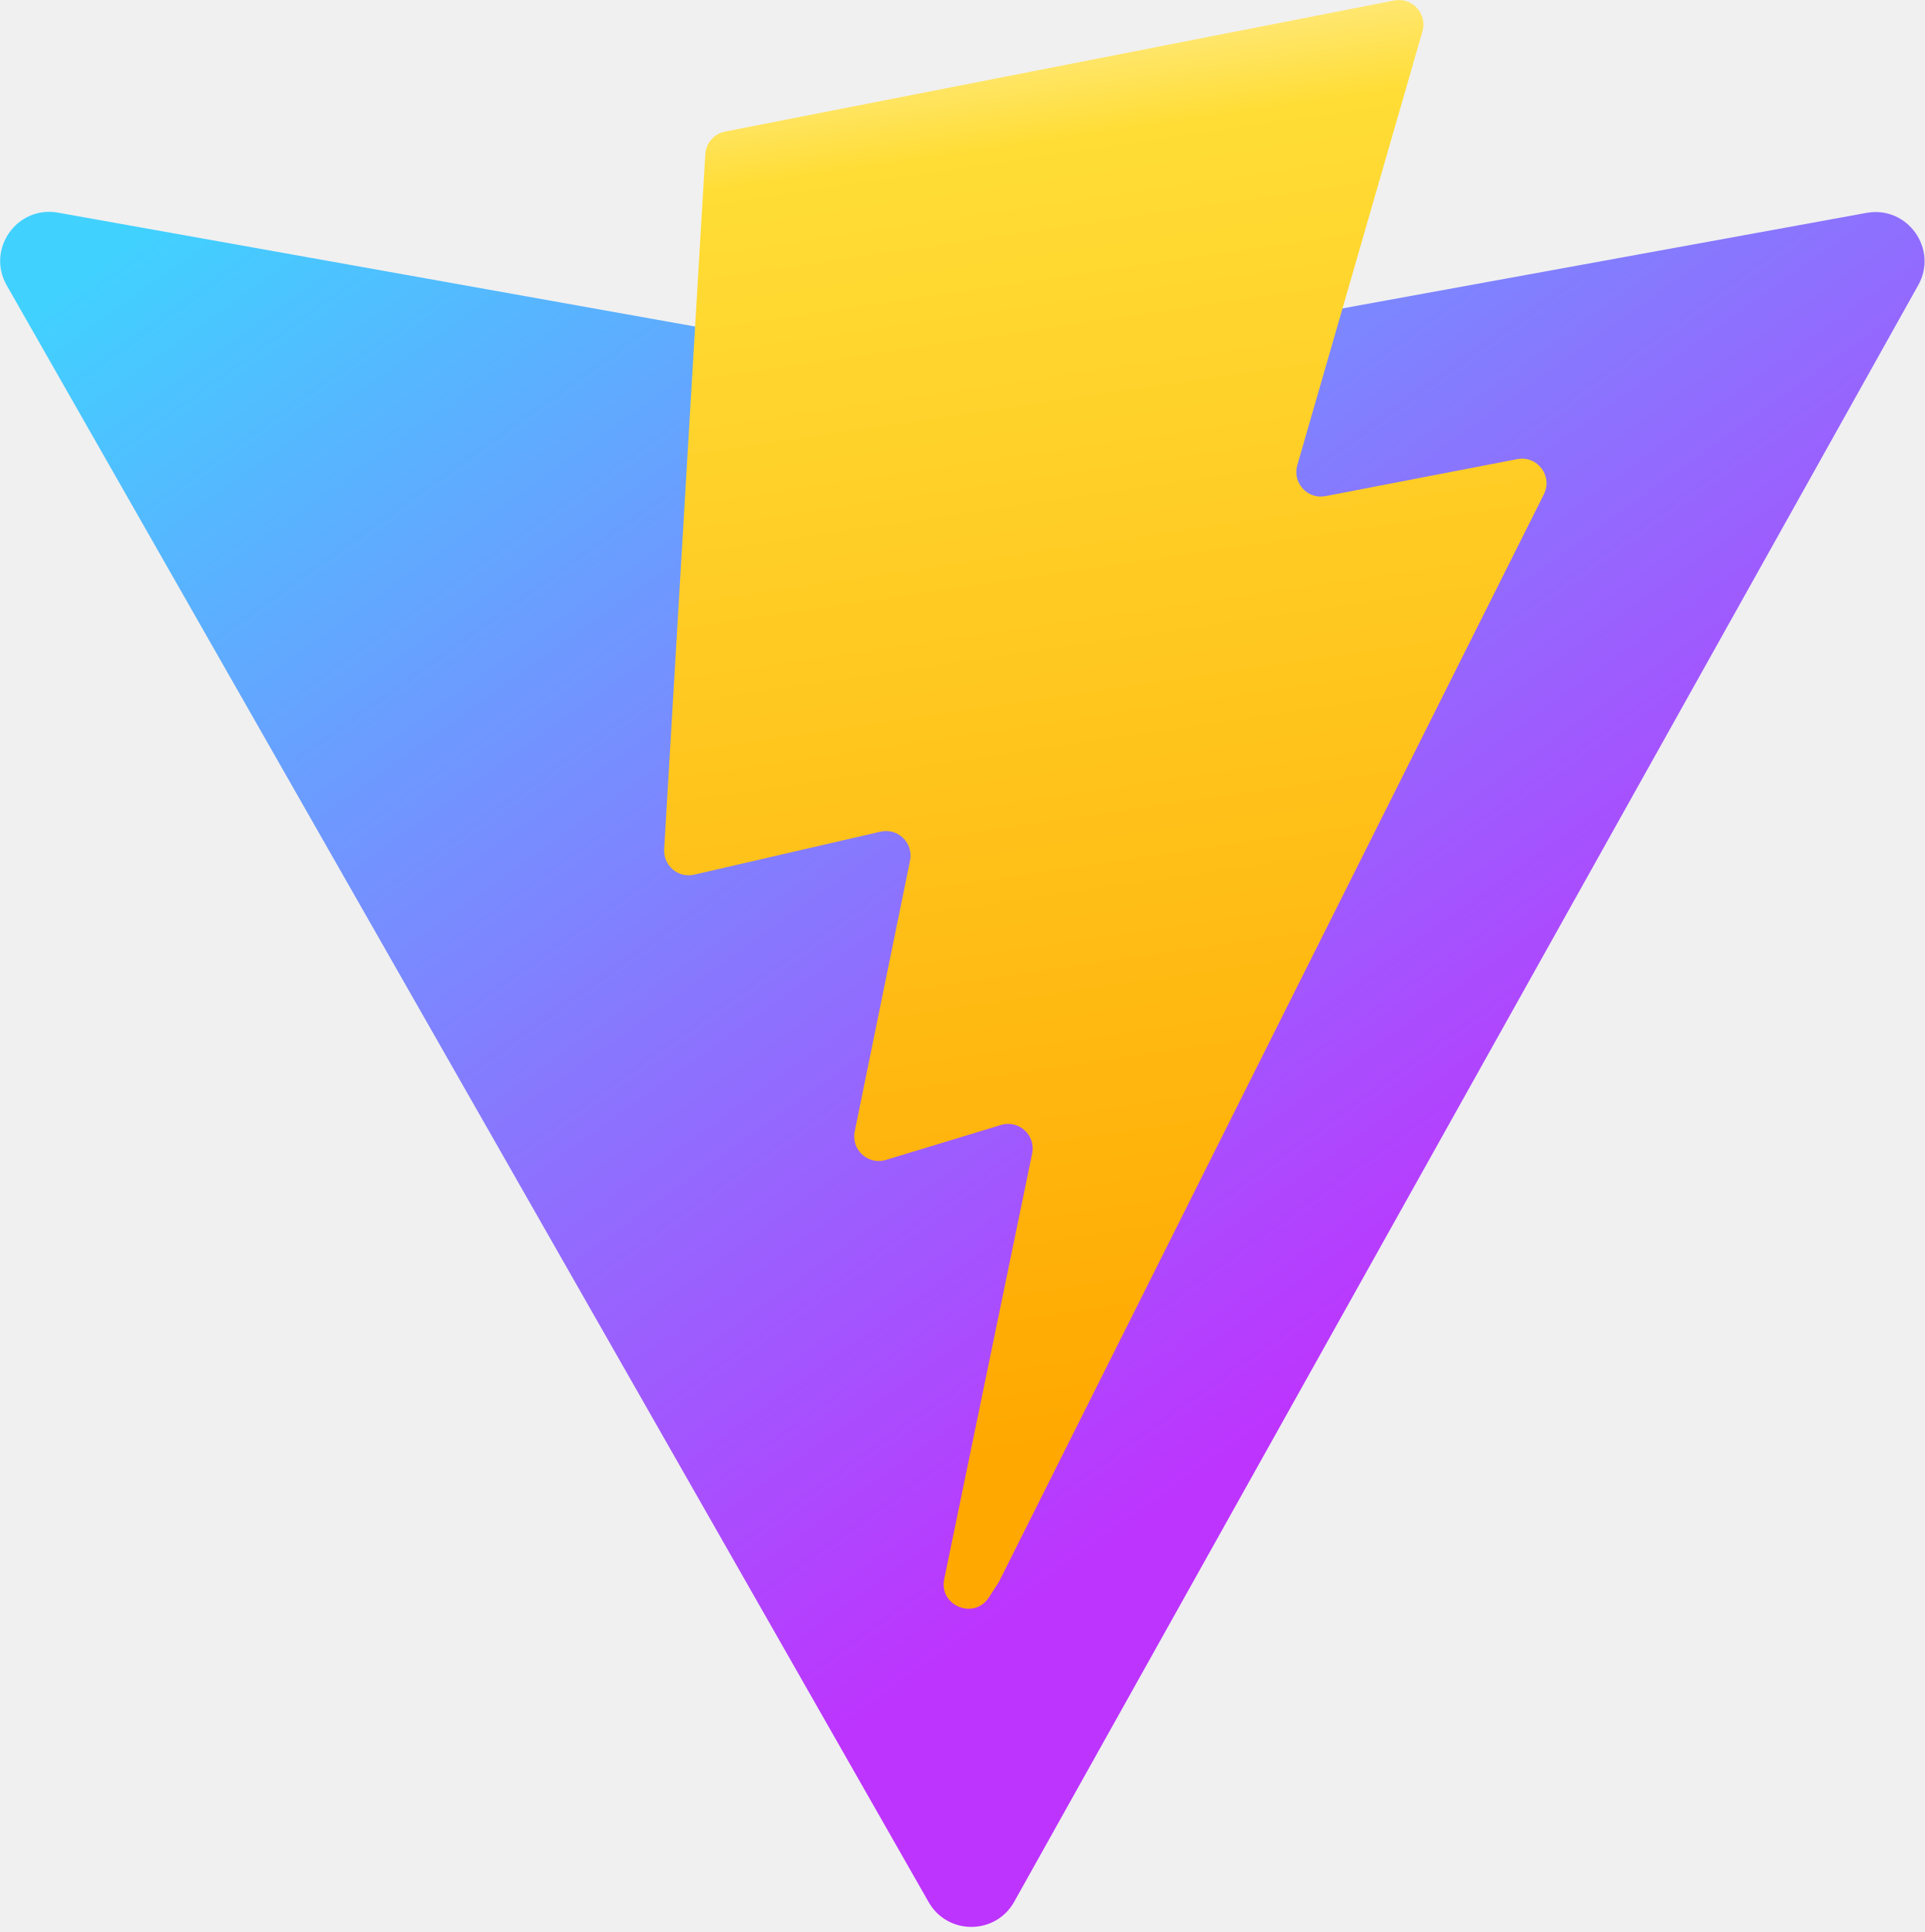
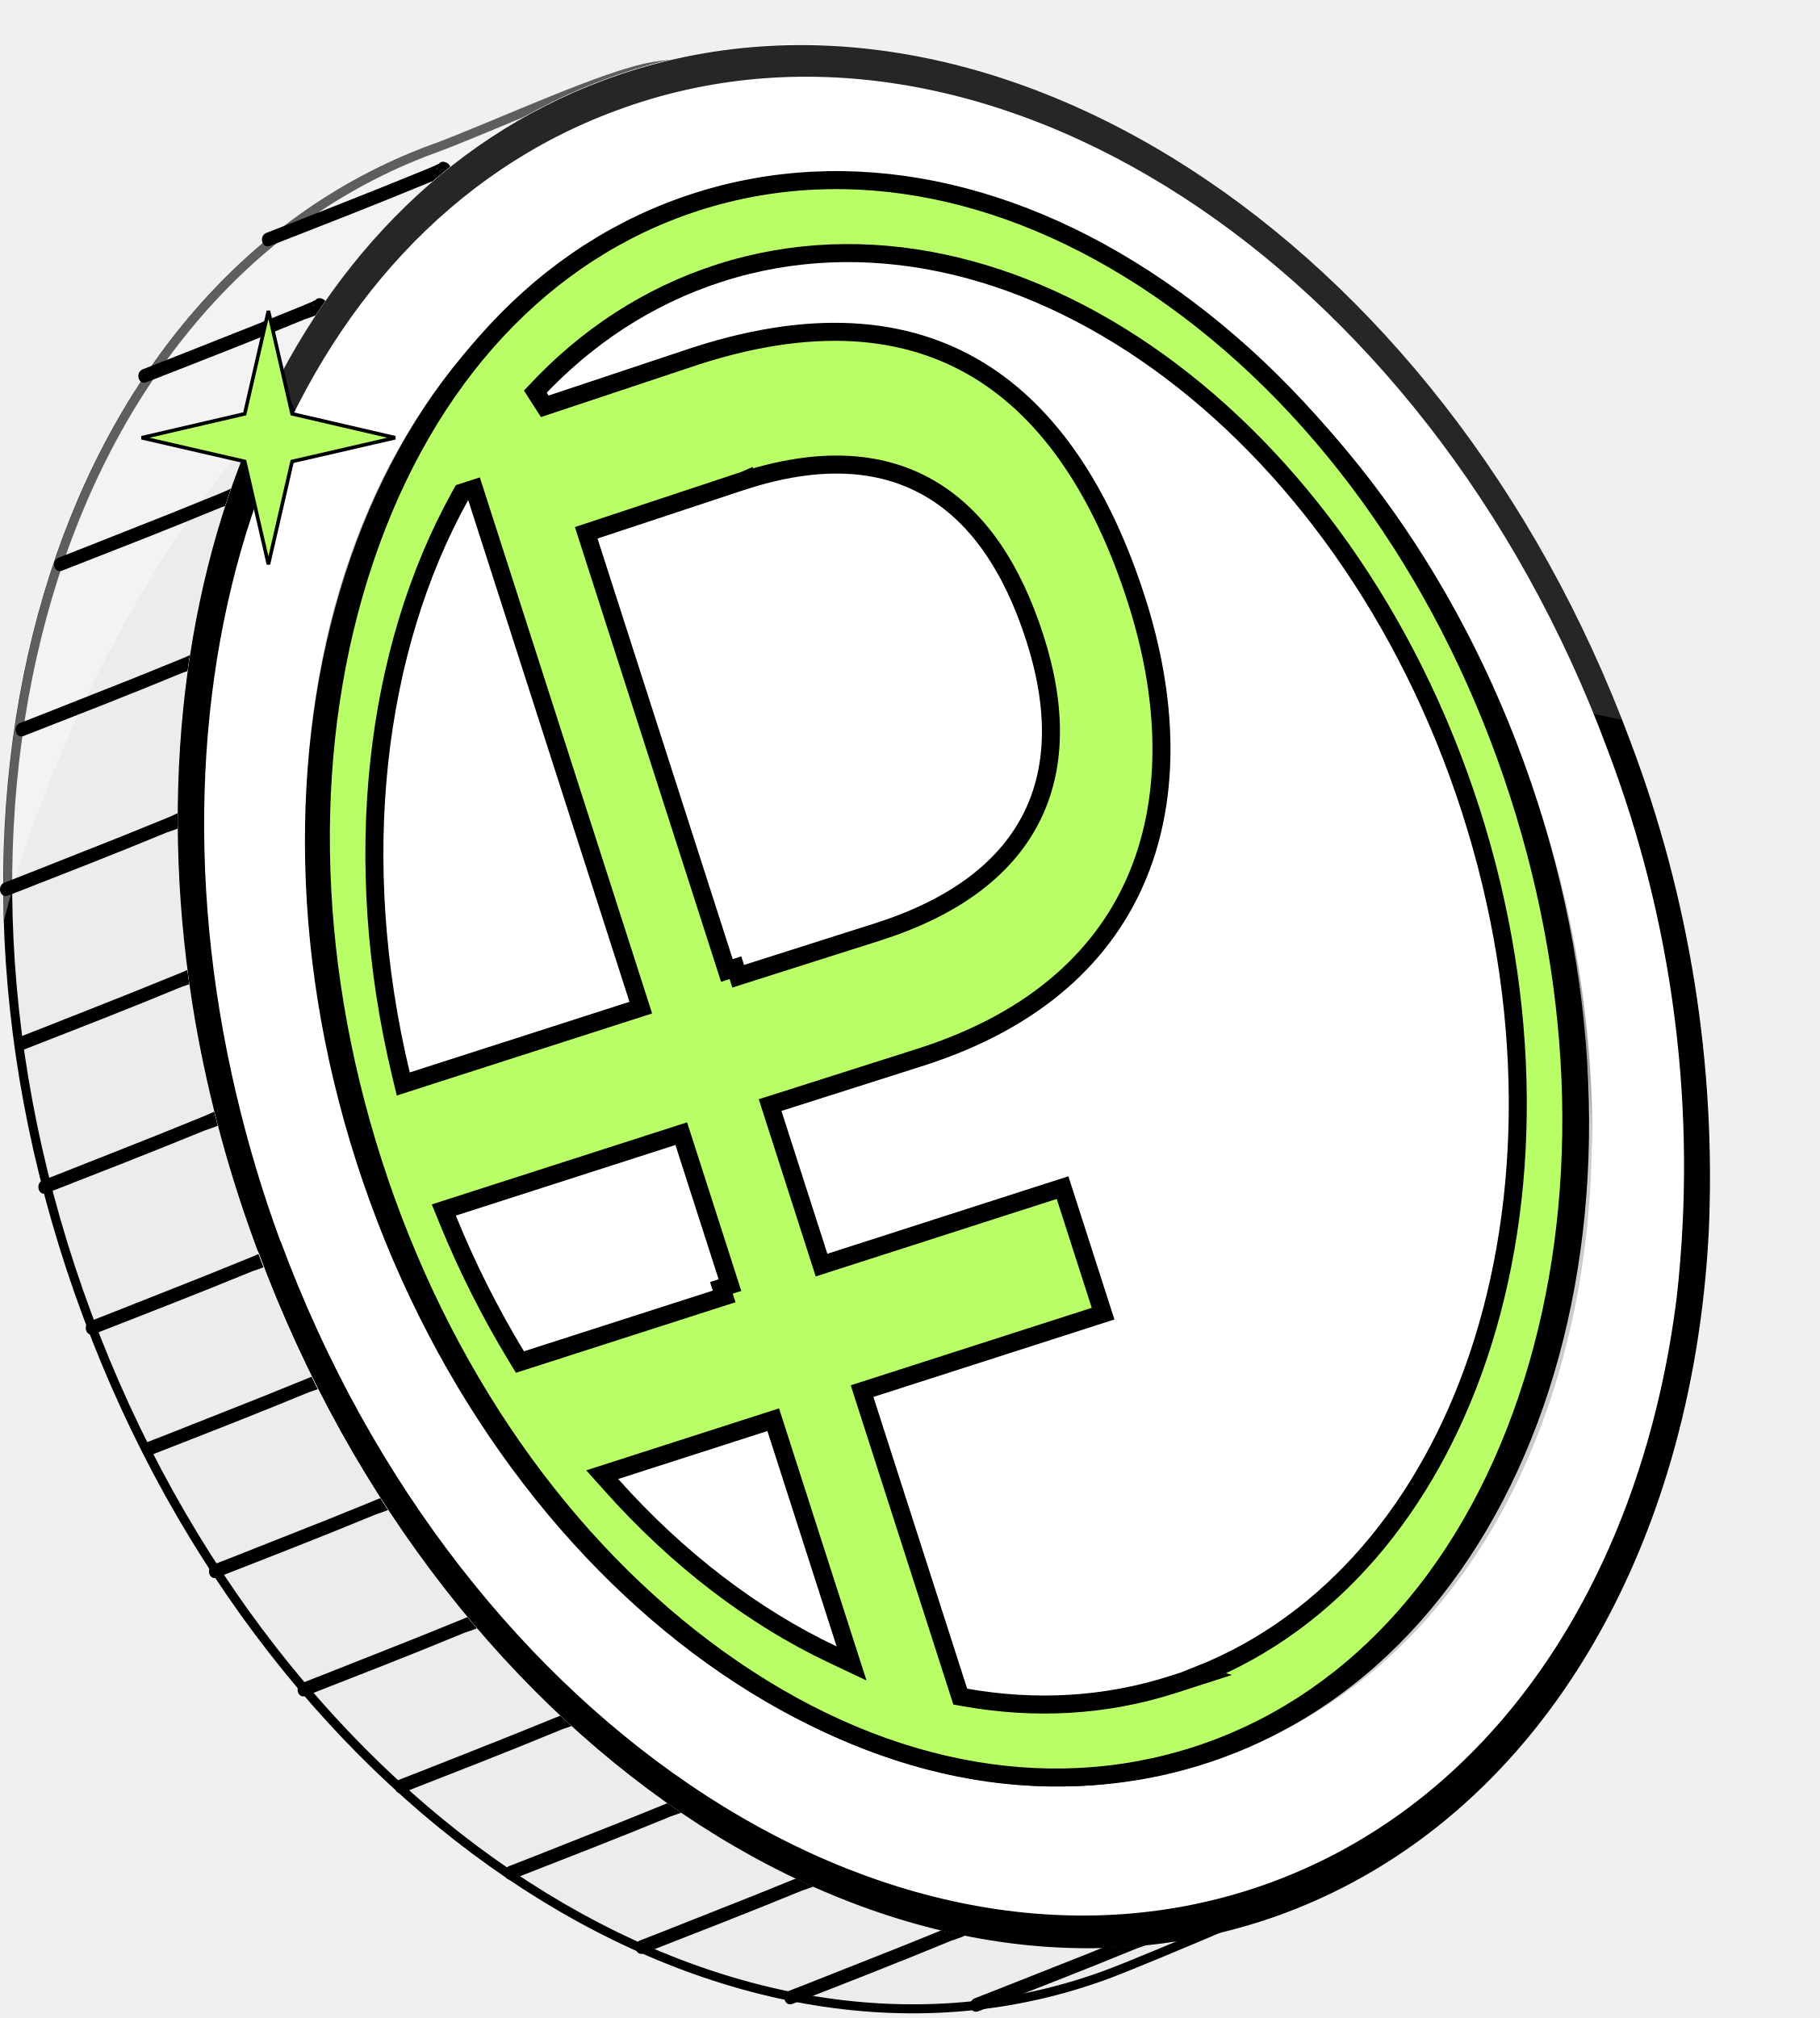
- <svg xmlns="http://www.w3.org/2000/svg" aria-hidden="true" role="img" class="iconify iconify--logos" width="31.88" height="32" preserveAspectRatio="xMidYMid meet" viewBox="0 0 256 257">
-   <defs>
-     <linearGradient id="IconifyId1813088fe1fbc01fb466" x1="-.828%" x2="57.636%" y1="7.652%" y2="78.411%">
-       <stop offset="0%" stop-color="#41D1FF" />
-       <stop offset="100%" stop-color="#BD34FE" />
-     </linearGradient>
-     <linearGradient id="IconifyId1813088fe1fbc01fb467" x1="43.376%" x2="50.316%" y1="2.242%" y2="89.03%">
-       <stop offset="0%" stop-color="#FFEA83" />
-       <stop offset="8.333%" stop-color="#FFDD35" />
-       <stop offset="100%" stop-color="#FFA800" />
-     </linearGradient>
-   </defs>
-   <path fill="url(#IconifyId1813088fe1fbc01fb466)" d="M255.153 37.938L134.897 252.976c-2.483 4.44-8.862 4.466-11.382.048L.875 37.958c-2.746-4.814 1.371-10.646 6.827-9.67l120.385 21.517a6.537 6.537 0 0 0 2.322-.004l117.867-21.483c5.438-.991 9.574 4.796 6.877 9.62Z" />
-   <path fill="url(#IconifyId1813088fe1fbc01fb467)" d="M185.432.063L96.44 17.501a3.268 3.268 0 0 0-2.634 3.014l-5.474 92.456a3.268 3.268 0 0 0 3.997 3.378l24.777-5.718c2.318-.535 4.413 1.507 3.936 3.838l-7.361 36.047c-.495 2.426 1.782 4.5 4.151 3.78l15.304-4.649c2.372-.72 4.652 1.36 4.15 3.788l-11.698 56.621c-.732 3.542 3.979 5.473 5.943 2.437l1.313-2.028l72.516-144.72c1.215-2.423-.88-5.186-3.54-4.672l-25.505 4.922c-2.396.462-4.435-1.77-3.759-4.114l16.646-57.705c.677-2.35-1.37-4.583-3.769-4.113Z" />
+ <svg xmlns="http://www.w3.org/2000/svg" width="101" height="112" viewBox="0 0 101 112" fill="none">
+   <path d="M36.512 3.653C45.357 2.493 54.239 7.018 61.995 14.754C69.747 22.485 76.34 33.389 80.595 44.892V44.892C85.332 57.679 88.436 69.696 88.233 79.803C88.031 89.897 84.532 98.063 76.079 103.212C75.674 103.457 74.682 103.933 73.374 104.527C72.072 105.118 70.472 105.819 68.865 106.51C65.65 107.891 62.416 109.228 61.483 109.57L61.482 109.571C51.053 113.438 39.497 111.293 29.238 104.674C18.979 98.054 10.032 86.967 4.844 72.988C-0.369 58.984 -0.804 44.739 2.673 33.032C6.148 21.33 13.525 12.179 23.933 8.305L23.936 8.309C25.825 7.608 28.309 6.525 30.641 5.582C32.844 4.691 34.901 3.929 36.251 3.693L36.512 3.653Z" fill="#ECECEC" stroke="black" stroke-width="0.5" />
+   <path opacity="0.37" d="M23.849 8.075C27.619 6.675 33.729 3.765 36.479 3.405C36.709 3.375 36.939 3.365 37.169 3.345L27.359 9.735L16.029 22.035C9.299 28.665 2.769 40.925 0.219 51.095C-0.401 31.145 8.379 13.835 23.849 8.075Z" fill="white" />
+   <path d="M53.539 107.295C53.449 107.175 53.359 107.055 53.259 106.935C53.299 106.845 53.329 106.765 53.369 106.675C53.439 106.595 53.439 106.645 53.369 106.665C53.299 106.675 53.209 106.735 53.139 106.765C52.919 106.865 52.689 106.955 52.449 107.055C51.669 107.375 50.889 107.685 50.099 108.005C48.389 108.685 46.679 109.355 44.969 110.035C44.579 110.185 44.179 110.345 43.789 110.495C43.349 110.665 43.539 111.395 43.989 111.215C46.929 110.065 49.869 108.925 52.789 107.715C53.089 107.595 54.019 107.385 54.009 106.935C54.009 106.755 53.889 106.635 53.729 106.575C53.279 106.395 53.089 107.125 53.529 107.295H53.539Z" fill="black" />
+   <path d="M63.859 107.705C63.769 107.585 63.679 107.465 63.579 107.345C63.619 107.255 63.649 107.165 63.689 107.085C63.759 107.005 63.759 107.055 63.689 107.075C63.619 107.085 63.529 107.145 63.459 107.175C63.239 107.275 63.009 107.365 62.769 107.465C61.989 107.785 61.209 108.095 60.419 108.415C58.709 109.095 56.999 109.765 55.289 110.445C54.899 110.595 54.499 110.755 54.109 110.905C53.669 111.075 53.859 111.805 54.309 111.625C57.249 110.475 60.189 109.335 63.109 108.135C63.409 108.015 64.339 107.805 64.329 107.355C64.329 107.175 64.209 107.055 64.049 106.995C63.599 106.815 63.409 107.545 63.849 107.715L63.859 107.705Z" fill="black" />
+   <path d="M45.279 104.505C45.189 104.385 45.099 104.265 44.999 104.145C45.039 104.055 45.069 103.965 45.109 103.875C45.179 103.795 45.179 103.845 45.109 103.865C45.039 103.875 44.949 103.935 44.879 103.965C44.659 104.065 44.429 104.155 44.189 104.255C43.409 104.575 42.629 104.885 41.839 105.205C40.129 105.885 38.419 106.555 36.709 107.235C36.319 107.385 35.919 107.545 35.529 107.695C35.089 107.865 35.279 108.595 35.729 108.415C38.669 107.265 41.609 106.125 44.529 104.925C44.829 104.805 45.759 104.595 45.749 104.145C45.749 103.965 45.629 103.845 45.469 103.785C45.019 103.605 44.829 104.335 45.269 104.505H45.279Z" fill="black" />
+   <path d="M37.999 100.375C37.909 100.255 37.819 100.135 37.719 100.015C37.759 99.925 37.789 99.835 37.829 99.755C37.899 99.675 37.899 99.725 37.829 99.745C37.759 99.755 37.669 99.815 37.599 99.845C37.379 99.945 37.149 100.035 36.909 100.135C36.129 100.455 35.349 100.765 34.559 101.085C32.849 101.765 31.139 102.435 29.429 103.115C29.039 103.265 28.639 103.425 28.249 103.575C27.809 103.745 27.999 104.475 28.449 104.295C31.389 103.145 34.329 102.005 37.249 100.805C37.539 100.685 38.479 100.475 38.469 100.025C38.469 99.845 38.349 99.725 38.189 99.665C37.739 99.485 37.549 100.215 37.989 100.385L37.999 100.375Z" fill="black" />
+   <path d="M31.909 95.575C31.819 95.455 31.729 95.335 31.629 95.215C31.669 95.125 31.699 95.035 31.739 94.955C31.809 94.875 31.809 94.925 31.739 94.945C31.669 94.955 31.579 95.015 31.509 95.045C31.289 95.145 31.059 95.235 30.819 95.335C30.039 95.655 29.259 95.965 28.469 96.285C26.759 96.965 25.049 97.645 23.339 98.315C22.949 98.465 22.549 98.625 22.159 98.775C21.719 98.945 21.909 99.675 22.359 99.495C25.299 98.345 28.239 97.205 31.159 95.995C31.449 95.875 32.389 95.665 32.379 95.215C32.379 95.035 32.259 94.915 32.099 94.855C31.649 94.675 31.459 95.405 31.899 95.575H31.909Z" fill="black" />
+   <path d="M26.519 90.205C26.429 90.085 26.339 89.965 26.239 89.845C26.279 89.755 26.309 89.675 26.349 89.585C26.419 89.505 26.419 89.555 26.349 89.575C26.279 89.585 26.189 89.645 26.119 89.675C25.899 89.775 25.669 89.865 25.429 89.965C24.649 90.285 23.869 90.595 23.079 90.915C21.369 91.595 19.659 92.265 17.949 92.945C17.559 93.095 17.159 93.255 16.769 93.405C16.329 93.575 16.519 94.305 16.969 94.125C19.909 92.975 22.849 91.835 25.769 90.625C26.069 90.505 26.999 90.295 26.989 89.845C26.989 89.665 26.869 89.545 26.709 89.485C26.259 89.305 26.069 90.035 26.509 90.205H26.519Z" fill="black" />
+   <path d="M21.599 83.645C21.509 83.525 21.419 83.405 21.319 83.285C21.359 83.195 21.389 83.105 21.429 83.015C21.499 82.935 21.499 82.985 21.429 83.005C21.359 83.015 21.269 83.075 21.199 83.105C20.979 83.205 20.749 83.295 20.509 83.395C19.729 83.715 18.949 84.025 18.159 84.345C16.449 85.025 14.739 85.695 13.029 86.375C12.639 86.525 12.239 86.685 11.849 86.835C11.409 87.005 11.599 87.735 12.049 87.555C14.989 86.405 17.929 85.265 20.849 84.055C21.149 83.935 22.079 83.725 22.069 83.275C22.069 83.095 21.949 82.975 21.789 82.915C21.339 82.735 21.149 83.465 21.589 83.635L21.599 83.645Z" fill="black" />
+   <path d="M17.909 76.855C17.819 76.735 17.729 76.615 17.629 76.495L17.739 76.225C17.809 76.145 17.809 76.195 17.739 76.215C17.669 76.225 17.579 76.285 17.509 76.315C17.289 76.415 17.059 76.505 16.819 76.605C16.039 76.925 15.259 77.235 14.469 77.555C12.759 78.235 11.049 78.905 9.339 79.585C8.949 79.735 8.549 79.895 8.159 80.045C7.719 80.215 7.909 80.945 8.359 80.765C11.299 79.615 14.239 78.475 17.159 77.265C17.459 77.145 18.389 76.935 18.379 76.485C18.379 76.305 18.259 76.185 18.099 76.125C17.649 75.945 17.459 76.675 17.899 76.845L17.909 76.855Z" fill="black" />
+   <path d="M14.759 70.125C14.669 70.005 14.579 69.885 14.479 69.765C14.519 69.675 14.549 69.585 14.589 69.505C14.659 69.425 14.659 69.475 14.589 69.495C14.519 69.505 14.429 69.565 14.359 69.595C14.139 69.695 13.909 69.785 13.669 69.885C12.889 70.205 12.109 70.515 11.319 70.835C9.609 71.515 7.899 72.185 6.189 72.865C5.799 73.015 5.399 73.175 5.009 73.325C4.569 73.495 4.759 74.225 5.209 74.045C8.149 72.895 11.089 71.755 14.009 70.555C14.309 70.435 15.239 70.225 15.229 69.775C15.229 69.595 15.109 69.475 14.949 69.415C14.499 69.235 14.309 69.965 14.749 70.135L14.759 70.125Z" fill="black" />
+   <path d="M12.129 62.305C12.039 62.185 11.949 62.065 11.849 61.945C11.889 61.855 11.919 61.765 11.959 61.685C12.029 61.605 12.029 61.655 11.959 61.675C11.889 61.685 11.799 61.745 11.729 61.775C11.509 61.875 11.279 61.965 11.039 62.065C10.259 62.385 9.479 62.695 8.689 63.015C6.979 63.695 5.269 64.365 3.559 65.045C3.169 65.195 2.769 65.355 2.379 65.505C1.939 65.675 2.129 66.405 2.579 66.225C5.519 65.075 8.459 63.935 11.379 62.735C11.679 62.615 12.609 62.405 12.599 61.955C12.599 61.775 12.479 61.655 12.319 61.595C11.869 61.415 11.679 62.145 12.119 62.315L12.129 62.305Z" fill="black" />
+   <path d="M10.799 54.375C10.709 54.255 10.619 54.135 10.519 54.015L10.629 53.745C10.699 53.665 10.699 53.715 10.629 53.735C10.559 53.745 10.469 53.805 10.399 53.835C10.179 53.935 9.949 54.025 9.709 54.125C8.929 54.445 8.149 54.755 7.359 55.075C5.649 55.755 3.939 56.435 2.229 57.105C1.839 57.255 1.439 57.415 1.049 57.565C0.609 57.735 0.799 58.465 1.249 58.285C4.189 57.135 7.129 55.995 10.049 54.785C10.349 54.665 11.279 54.455 11.269 54.005C11.269 53.825 11.149 53.705 10.989 53.645C10.539 53.465 10.349 54.195 10.789 54.365L10.799 54.375Z" fill="black" />
+   <path d="M9.999 45.785C9.909 45.665 9.819 45.545 9.719 45.425C9.759 45.335 9.789 45.245 9.829 45.165C9.899 45.085 9.899 45.135 9.829 45.155C9.759 45.165 9.669 45.225 9.599 45.255C9.379 45.355 9.149 45.445 8.909 45.545C8.129 45.865 7.349 46.175 6.559 46.495C4.849 47.175 3.139 47.845 1.429 48.525C1.039 48.675 0.639 48.835 0.249 48.985C-0.191 49.155 -0.001 49.885 0.449 49.705C3.389 48.555 6.329 47.415 9.249 46.205C9.549 46.085 10.479 45.875 10.469 45.425C10.469 45.245 10.349 45.125 10.189 45.065C9.739 44.885 9.549 45.615 9.989 45.785H9.999Z" fill="black" />
+   <path d="M10.869 36.935C10.779 36.815 10.689 36.695 10.589 36.575L10.699 36.305C10.769 36.225 10.769 36.275 10.699 36.295C10.629 36.305 10.539 36.365 10.469 36.395C10.249 36.495 10.019 36.585 9.779 36.685C8.999 37.005 8.219 37.315 7.429 37.635C5.719 38.315 4.009 38.985 2.299 39.665C1.909 39.815 1.509 39.975 1.119 40.125C0.679 40.295 0.869 41.025 1.319 40.845C4.259 39.695 7.199 38.555 10.119 37.345C10.419 37.225 11.349 37.015 11.339 36.565C11.339 36.385 11.219 36.265 11.059 36.205C10.609 36.025 10.419 36.755 10.859 36.925L10.869 36.935Z" fill="black" />
+   <path d="M12.999 27.761C12.909 27.641 12.819 27.521 12.719 27.401L12.829 27.131C12.899 27.051 12.899 27.101 12.829 27.121C12.759 27.131 12.669 27.191 12.599 27.221C12.379 27.321 12.149 27.411 11.909 27.511C11.129 27.831 10.349 28.141 9.559 28.461C7.849 29.141 6.139 29.811 4.429 30.491C4.039 30.641 3.639 30.801 3.249 30.951C2.809 31.121 2.999 31.851 3.449 31.671C6.389 30.521 9.329 29.381 12.249 28.171C12.549 28.051 13.479 27.841 13.469 27.391C13.469 27.211 13.349 27.091 13.189 27.031C12.739 26.851 12.549 27.581 12.989 27.751L12.999 27.761Z" fill="black" />
+   <path d="M17.679 17.305C17.589 17.185 17.499 17.065 17.399 16.945C17.439 16.855 17.469 16.765 17.509 16.675C17.579 16.595 17.579 16.645 17.509 16.665C17.439 16.675 17.349 16.735 17.279 16.765C17.059 16.865 16.829 16.955 16.589 17.055C15.809 17.375 15.029 17.685 14.239 18.005C12.529 18.685 10.819 19.355 9.109 20.035C8.719 20.185 8.319 20.345 7.929 20.495C7.489 20.665 7.679 21.395 8.129 21.215C11.069 20.065 14.009 18.925 16.929 17.715C17.229 17.595 18.159 17.385 18.149 16.935C18.149 16.755 18.029 16.635 17.869 16.575C17.419 16.395 17.229 17.125 17.669 17.295L17.679 17.305Z" fill="black" />
+   <path d="M24.539 9.725C24.449 9.605 24.359 9.485 24.259 9.365C24.299 9.275 24.329 9.185 24.369 9.105C24.439 9.025 24.439 9.075 24.369 9.095C24.299 9.105 24.209 9.165 24.139 9.195C23.919 9.295 23.689 9.385 23.449 9.485C22.669 9.805 21.889 10.115 21.099 10.435C19.389 11.115 17.679 11.795 15.969 12.465C15.579 12.615 15.179 12.775 14.789 12.925C14.349 13.095 14.539 13.825 14.989 13.645C17.929 12.495 20.869 11.355 23.789 10.145C24.079 10.025 25.019 9.815 25.009 9.365C25.009 9.185 24.889 9.065 24.729 9.005C24.279 8.825 24.089 9.555 24.529 9.725H24.539Z" fill="black" />
+   <path d="M33.539 4.425C54.539 -3.385 80.109 13.055 90.519 41.155C100.929 69.265 92.299 98.365 71.249 106.165C50.209 113.965 24.699 97.485 14.289 69.435C3.829 41.335 12.529 12.235 33.539 4.425Z" fill="white" />
+   <path d="M33.539 4.425C54.539 -3.385 80.109 13.055 90.519 41.155C100.929 69.265 92.299 98.365 71.249 106.165C50.209 113.965 24.699 97.485 14.289 69.435C3.829 41.335 12.529 12.235 33.539 4.425Z" fill="white" />
+   <path opacity="0.2" d="M68.498 97.242C86.166 90.689 93.4 66.264 84.655 42.688C75.911 19.112 54.5 5.312 36.832 11.865C19.164 18.418 11.93 42.843 20.674 66.419C29.419 89.995 50.83 103.795 68.498 97.242Z" fill="black" />
+   <path d="M14.329 69.455C24.749 97.555 50.259 113.995 71.299 106.185C85.389 100.925 93.929 86.075 94.849 68.395C95.269 59.125 93.789 49.855 90.509 41.175C80.099 13.085 54.589 -3.365 33.539 4.445C15.689 11.065 6.779 32.995 10.829 56.645C11.589 61.015 12.759 65.305 14.319 69.465L14.329 69.455ZM15.569 68.905C14.589 66.235 13.769 63.515 13.119 60.745C7.339 36.305 15.879 12.875 34.209 6.135C54.519 -1.415 79.179 14.495 89.239 41.625C92.909 51.285 94.219 61.675 93.079 71.935C91.189 87.245 83.219 99.775 70.629 104.445C50.289 111.975 25.639 96.085 15.579 68.895L15.569 68.905Z" fill="black" />
+   <path opacity="0.2" d="M36.869 11.875C54.539 5.325 75.949 19.135 84.689 42.705C87.229 49.445 88.479 56.605 88.389 63.805C88.269 57.155 87.019 50.585 84.679 44.365C75.939 20.785 54.539 6.985 36.859 13.525C24.479 18.095 17.229 31.385 16.959 47.015C16.699 30.675 24.059 16.605 36.869 11.875Z" fill="black" />
+   <path opacity="0.15" d="M15.509 20.935C16.059 22.085 16.389 22.795 16.389 22.795C16.489 22.585 75.129 36.885 90.049 39.955C79.359 12.595 54.239 -3.275 33.539 4.425C25.689 7.345 19.559 13.235 15.509 20.935Z" fill="white" />
+   <path d="M16.201 22.908L16.216 22.968L16.277 22.982L21.936 24.295L16.277 25.597L16.216 25.612L16.201 25.672L14.899 31.321L13.597 25.672L13.582 25.612L13.522 25.597L7.862 24.295L13.522 22.982L13.582 22.968L13.597 22.908L14.899 17.258L16.201 22.908Z" fill="#B9FE66" stroke="black" stroke-width="0.2" />
+   <path d="M37.944 11.759C55.585 5.725 76.433 19.974 84.51 43.584C92.586 67.195 84.832 91.227 67.191 97.262C49.549 103.296 28.7 89.048 20.623 65.437C12.547 41.826 20.302 17.794 37.944 11.759Z" fill="white" />
+   <path d="M37.944 11.759C55.585 5.725 76.433 19.974 84.51 43.584C92.586 67.195 84.832 91.227 67.191 97.262C49.549 103.296 28.7 89.048 20.623 65.437C12.547 41.826 20.302 17.794 37.944 11.759Z" stroke="black" />
+   <path d="M38.656 11.206C47.097 8.493 56.497 10.367 65.138 16.566L65.138 16.567C73.781 22.771 80.6 32.544 84.315 44.102C87.914 55.299 88.171 66.831 85.082 76.704L84.773 77.653C81.365 87.728 74.816 94.731 66.375 97.444C57.935 100.156 48.535 98.281 39.893 92.079C31.249 85.876 24.429 76.103 20.714 64.545C16.999 52.987 16.848 41.072 20.259 30.996L20.259 30.995C23.667 20.921 30.214 13.919 38.656 11.206ZM39.926 15.159C35.965 16.433 32.534 18.711 29.715 21.735L30.238 22.551L38.659 19.746C45.599 17.516 50.812 18.242 54.715 20.794C58.639 23.36 61.327 27.832 63.075 33.27C64.817 38.69 65.007 44.016 63.199 48.481C61.397 52.928 57.582 56.591 51.163 58.655L43.225 61.181L42.747 61.332L45.602 70.214L58.981 65.913L61.23 72.909L47.852 77.208L53.302 94.163L53.599 94.215C57.45 94.895 61.348 94.698 65.106 93.49L66.664 92.989L66.566 92.961C73.907 90.045 79.248 83.57 82.036 75.329C85.007 66.551 85.098 55.738 81.635 44.963C78.171 34.189 71.797 25.454 64.267 20.051C56.737 14.648 48.021 12.557 39.926 15.159ZM33.941 82.418C37.604 86.523 41.799 89.736 46.225 91.828L47.268 92.321L42.92 78.794L33.428 81.845L33.941 82.418ZM24.839 67.656C25.936 70.352 27.22 72.89 28.657 75.257L28.862 75.594L40.196 71.952L40.042 71.476L40.517 71.323L37.816 62.919L24.635 67.156L24.839 67.656ZM41.283 26.675L33.011 29.415L32.54 29.571L40.348 53.862L40.824 53.709L40.975 54.183L48.77 51.705L48.771 51.705C52.879 50.385 55.713 48.314 57.181 45.522C58.649 42.728 58.697 39.31 57.441 35.403C56.191 31.513 54.267 28.633 51.553 27.078C48.828 25.518 45.407 25.35 41.288 26.674L41.288 26.673L41.283 26.675ZM25.55 27.512C20.797 36.067 19.396 47.722 22.259 59.638L22.386 60.161L35.569 55.924L26.312 27.126L25.647 27.34L25.55 27.512Z" fill="#B9FE66" stroke="black" />
</svg>
